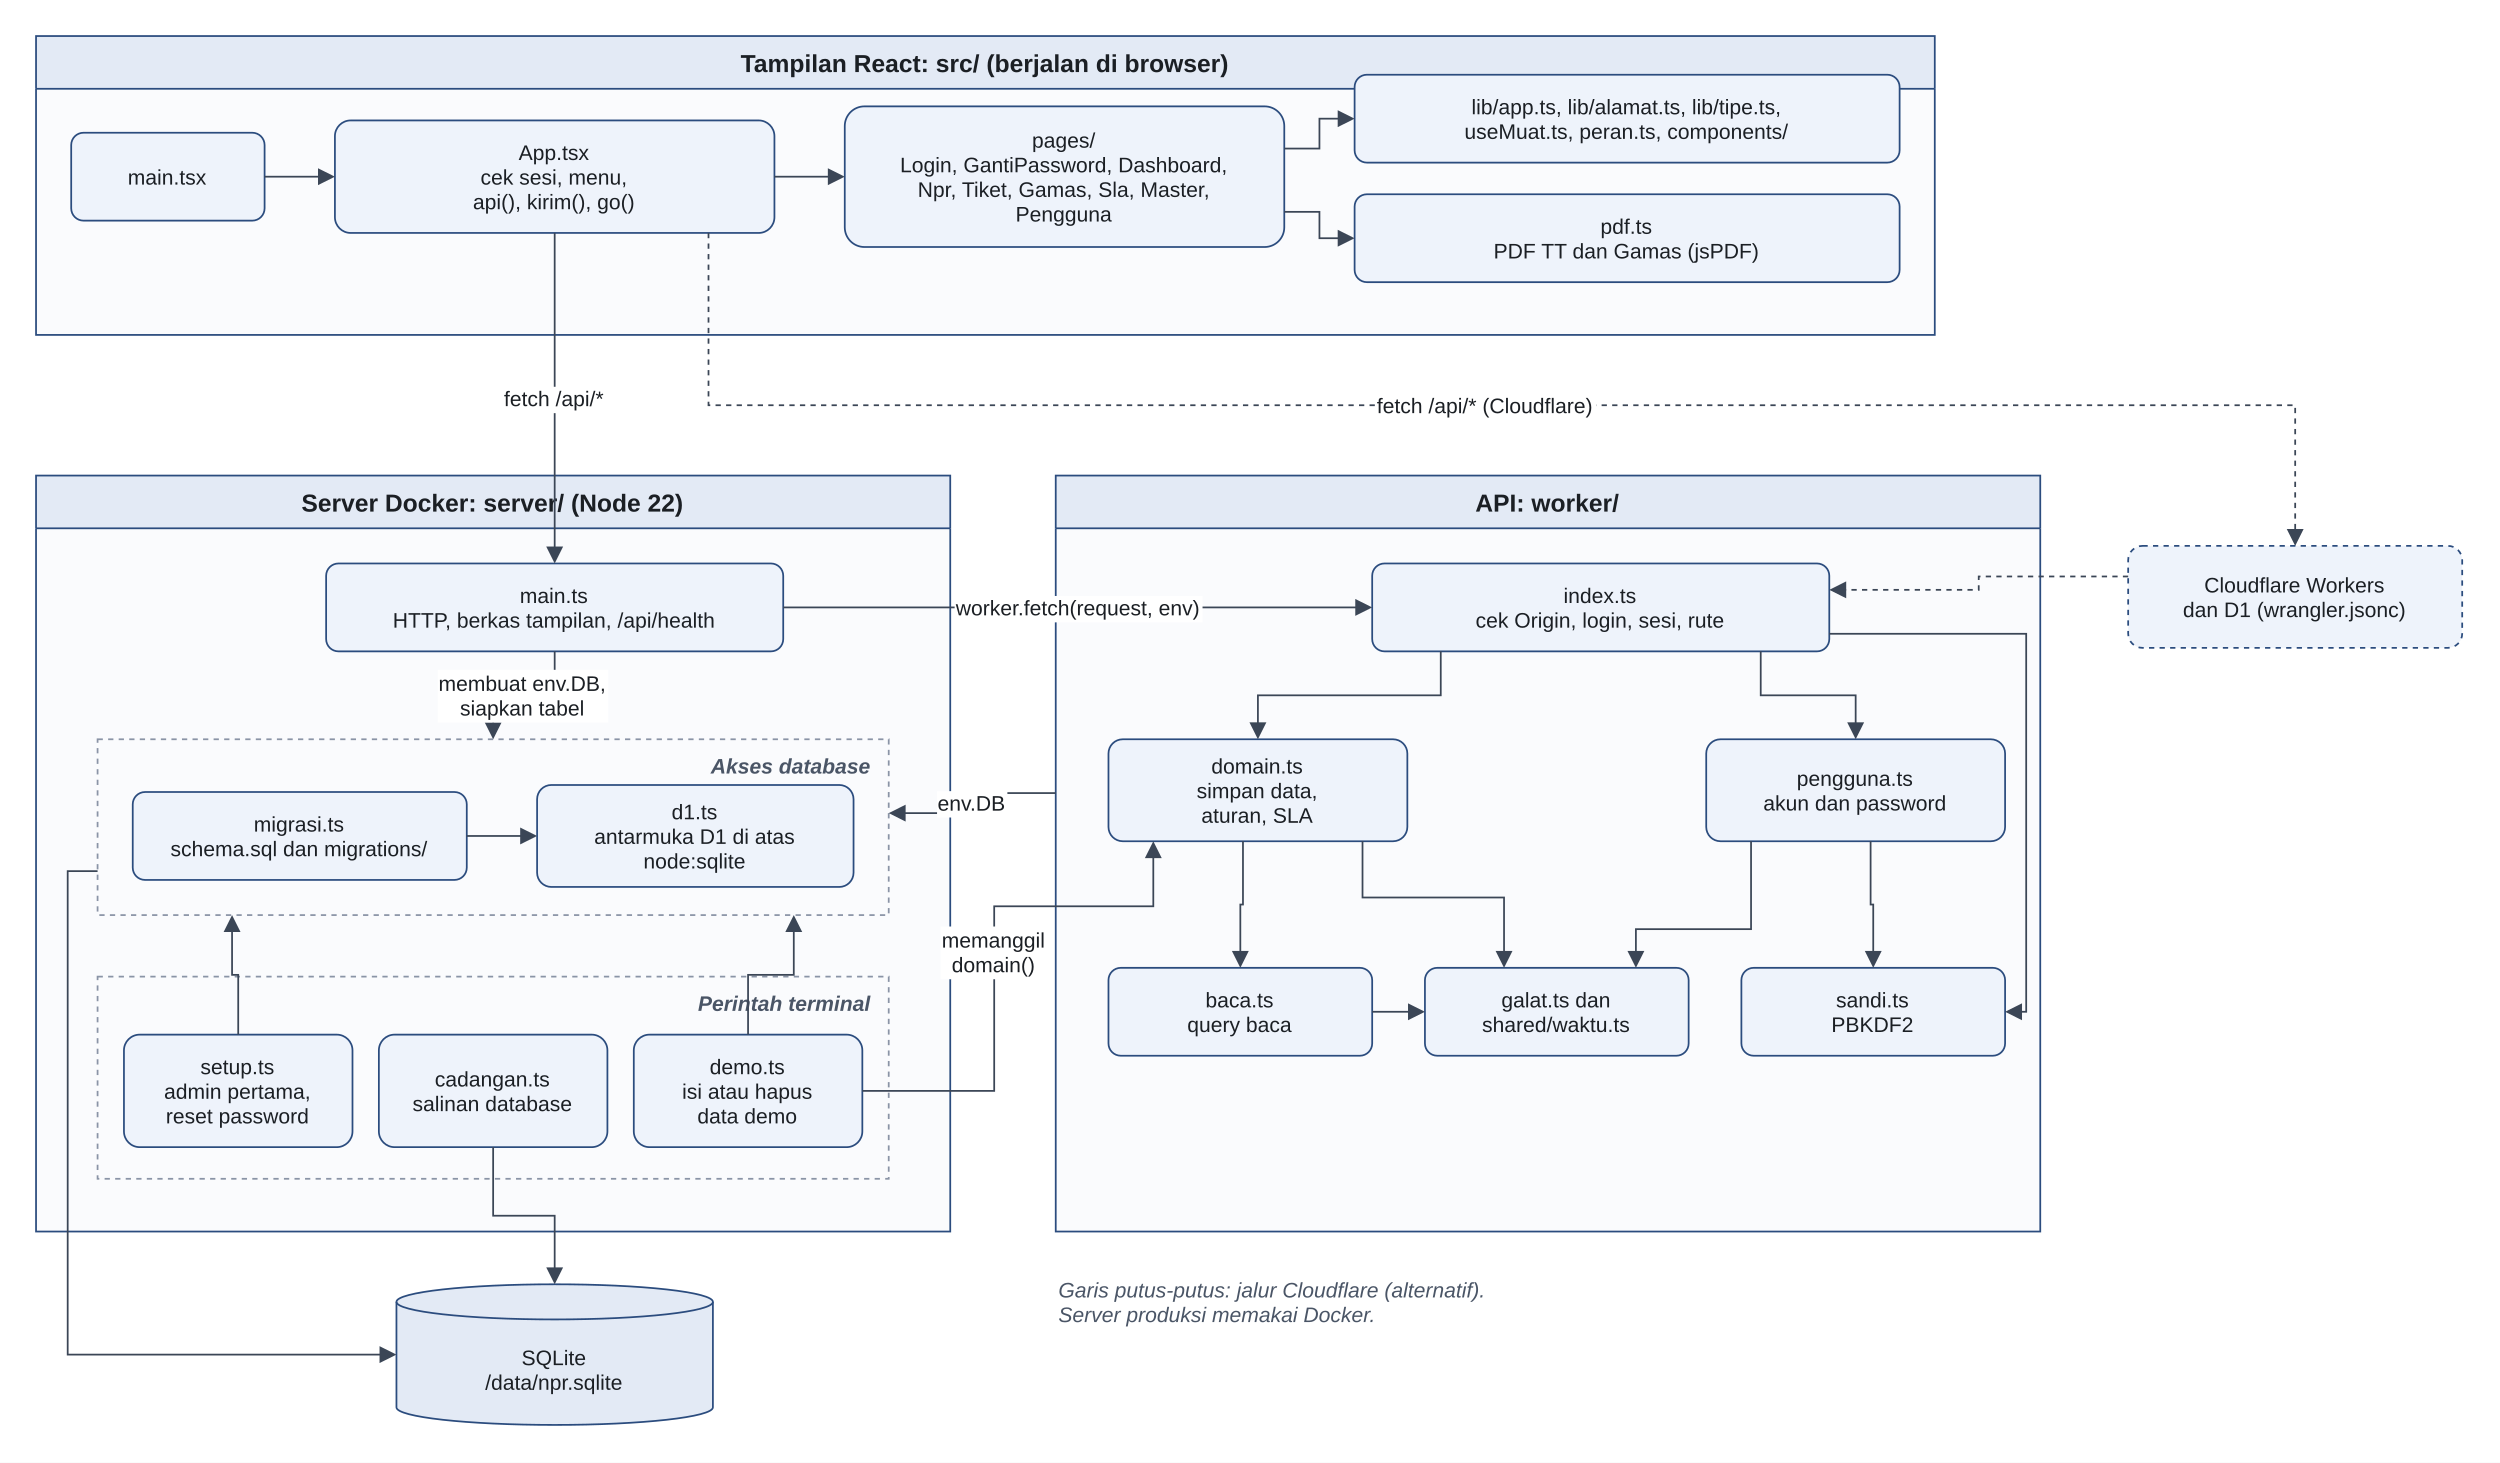
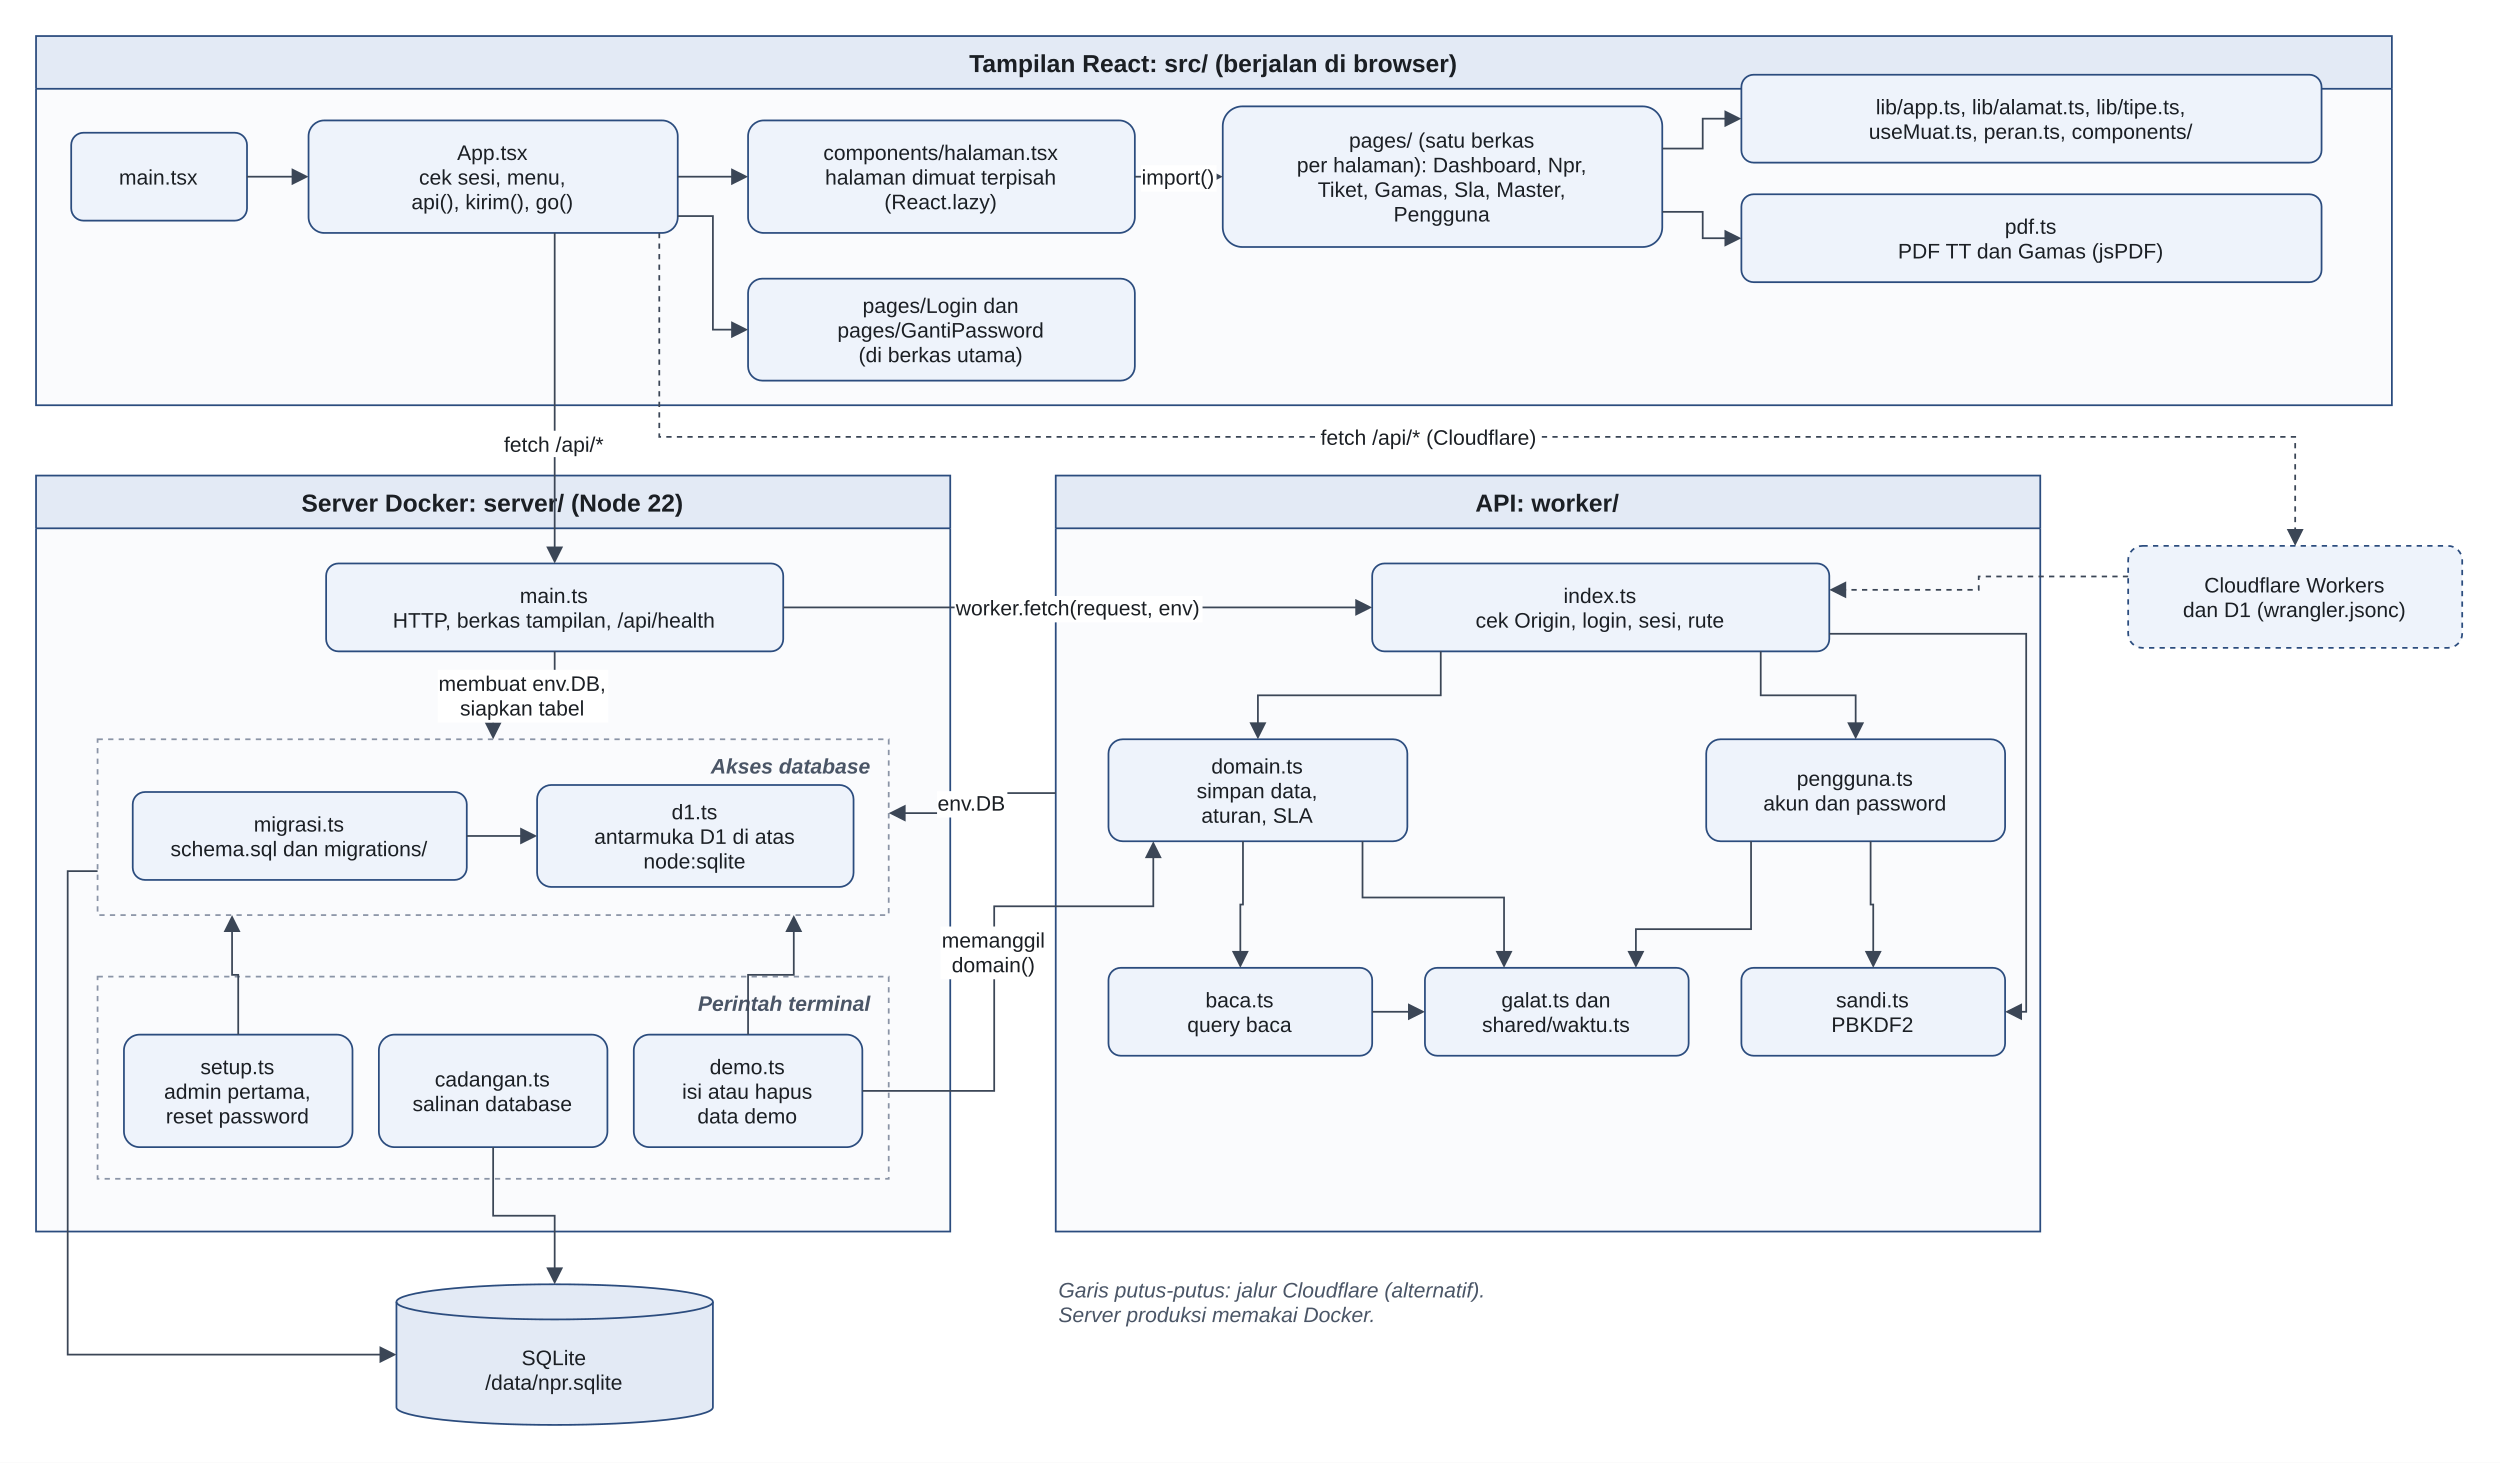
<svg xmlns="http://www.w3.org/2000/svg" style="background: #ffffff; background-color: #ffffff; color-scheme: light;" version="1.1" width="1422px" height="832px" viewBox="0 0 1422 832">
  <defs />
  <rect fill="#ffffff" width="100%" height="100%" x="0" y="0" style="fill: rgb(255, 255, 255);" />
  <g>
    <g data-cell-id="0">
      <g data-cell-id="1">
        <g data-cell-id="fe">
          <g transform="translate(0.5,0.5)">
-             <path d="M 20 50 L 20 20 L 1100 20 L 1100 50" fill="#e3eaf5" stroke="#2b4c7e" stroke-miterlimit="10" pointer-events="all" style="fill: rgb(227, 234, 245); stroke: rgb(43, 76, 126);" />
-             <path d="M 20 50 L 20 190 L 1100 190 L 1100 50" fill="#fafbfd" stroke="#2b4c7e" stroke-miterlimit="10" pointer-events="all" style="fill: rgb(250, 251, 253); stroke: rgb(43, 76, 126);" />
-             <path d="M 20 50 L 1100 50" fill="none" stroke="#2b4c7e" stroke-miterlimit="10" pointer-events="all" style="stroke: rgb(43, 76, 126);" />
+             <path d="M 20 50 L 20 20 L 1360 20 L 1360 50" fill="#e3eaf5" stroke="#2b4c7e" stroke-miterlimit="10" pointer-events="all" style="fill: rgb(227, 234, 245); stroke: rgb(43, 76, 126);" />
+             <path d="M 20 50 L 20 230 L 1360 230 L 1360 50" fill="#fafbfd" stroke="#2b4c7e" stroke-miterlimit="10" pointer-events="all" style="fill: rgb(250, 251, 253); stroke: rgb(43, 76, 126);" />
+             <path d="M 20 50 L 1360 50" fill="none" stroke="#2b4c7e" stroke-miterlimit="10" pointer-events="all" style="stroke: rgb(43, 76, 126);" />
          </g>
          <g>
            <g fill="#1B1F24" font-family="Arial" font-weight="bold" text-anchor="middle" font-size="14px" style="fill: rgb(27, 31, 36);">
-               <text x="560" y="41">Tampilan React: src/ (berjalan di browser)</text>
+               <text x="690" y="41">Tampilan React: src/ (berjalan di browser)</text>
            </g>
          </g>
        </g>
        <g data-cell-id="srv">
          <g transform="translate(0.5,0.5)">
            <path d="M 20 300 L 20 270 L 540 270 L 540 300" fill="#e3eaf5" stroke="#2b4c7e" stroke-miterlimit="10" pointer-events="all" style="fill: rgb(227, 234, 245); stroke: rgb(43, 76, 126);" />
            <path d="M 20 300 L 20 700 L 540 700 L 540 300" fill="#fafbfd" stroke="#2b4c7e" stroke-miterlimit="10" pointer-events="all" style="fill: rgb(250, 251, 253); stroke: rgb(43, 76, 126);" />
            <path d="M 20 300 L 540 300" fill="none" stroke="#2b4c7e" stroke-miterlimit="10" pointer-events="all" style="stroke: rgb(43, 76, 126);" />
          </g>
          <g>
            <g fill="#1B1F24" font-family="Arial" font-weight="bold" text-anchor="middle" font-size="14px" style="fill: rgb(27, 31, 36);">
              <text x="280" y="291">Server Docker: server/ (Node 22)</text>
            </g>
          </g>
        </g>
        <g data-cell-id="wk">
          <g transform="translate(0.5,0.5)">
            <path d="M 600 300 L 600 270 L 1160 270 L 1160 300" fill="#e3eaf5" stroke="#2b4c7e" stroke-miterlimit="10" pointer-events="all" style="fill: rgb(227, 234, 245); stroke: rgb(43, 76, 126);" />
            <path d="M 600 300 L 600 700 L 1160 700 L 1160 300" fill="#fafbfd" stroke="#2b4c7e" stroke-miterlimit="10" pointer-events="all" style="fill: rgb(250, 251, 253); stroke: rgb(43, 76, 126);" />
            <path d="M 600 300 L 1160 300" fill="none" stroke="#2b4c7e" stroke-miterlimit="10" pointer-events="all" style="stroke: rgb(43, 76, 126);" />
          </g>
          <g>
            <g fill="#1B1F24" font-family="Arial" font-weight="bold" text-anchor="middle" font-size="14px" style="fill: rgb(27, 31, 36);">
              <text x="880" y="291">API: worker/</text>
            </g>
          </g>
        </g>
        <g data-cell-id="gdb">
          <g transform="translate(0.5,0.5)">
            <rect x="55" y="420" width="450" height="100" fill="none" stroke="#8a94a6" stroke-dasharray="3 3" pointer-events="all" style="stroke: rgb(138, 148, 166);" />
          </g>
          <g>
            <g fill="#4A5566" font-family="Arial" font-weight="bold" font-style="italic" text-anchor="end" font-size="12px" style="fill: rgb(74, 85, 102);">
              <text x="495" y="440">Akses database</text>
            </g>
          </g>
        </g>
        <g data-cell-id="gcli">
          <g transform="translate(0.5,0.5)">
            <rect x="55" y="555" width="450" height="115" fill="none" stroke="#8a94a6" stroke-dasharray="3 3" pointer-events="all" style="stroke: rgb(138, 148, 166);" />
          </g>
          <g>
            <g fill="#4A5566" font-family="Arial" font-weight="bold" font-style="italic" text-anchor="end" font-size="12px" style="fill: rgb(74, 85, 102);">
              <text x="495" y="575">Perintah terminal</text>
            </g>
          </g>
        </g>
        <g data-cell-id="main_tsx">
          <g transform="translate(0.5,0.5)">
-             <rect x="40" y="75" width="110" height="50" rx="7" ry="7" fill="#eef3fb" stroke="#2b4c7e" pointer-events="all" style="fill: rgb(238, 243, 251); stroke: rgb(43, 76, 126);" />
-           </g>
-           <g>
-             <g fill="#1B1F24" font-family="Arial" text-anchor="middle" font-size="12px" style="fill: rgb(27, 31, 36);">
-               <text x="95" y="105">main.tsx</text>
+             <rect x="40" y="75" width="100" height="50" rx="7" ry="7" fill="#eef3fb" stroke="#2b4c7e" pointer-events="all" style="fill: rgb(238, 243, 251); stroke: rgb(43, 76, 126);" />
+           </g>
+           <g>
+             <g fill="#1B1F24" font-family="Arial" text-anchor="middle" font-size="12px" style="fill: rgb(27, 31, 36);">
+               <text x="90" y="105">main.tsx</text>
            </g>
          </g>
        </g>
        <g data-cell-id="app">
          <g transform="translate(0.5,0.5)">
-             <rect x="190" y="68" width="250" height="64" rx="8.96" ry="8.96" fill="#eef3fb" stroke="#2b4c7e" pointer-events="all" style="fill: rgb(238, 243, 251); stroke: rgb(43, 76, 126);" />
-           </g>
-           <g>
-             <g fill="#1B1F24" font-family="Arial" text-anchor="middle" font-size="12px" style="fill: rgb(27, 31, 36);">
-               <text x="315" y="91">App.tsx</text>
-               <text x="315" y="105">cek sesi, menu,</text>
-               <text x="315" y="119">api(), kirim(), go()</text>
+             <rect x="175" y="68" width="210" height="64" rx="8.96" ry="8.96" fill="#eef3fb" stroke="#2b4c7e" pointer-events="all" style="fill: rgb(238, 243, 251); stroke: rgb(43, 76, 126);" />
+           </g>
+           <g>
+             <g fill="#1B1F24" font-family="Arial" text-anchor="middle" font-size="12px" style="fill: rgb(27, 31, 36);">
+               <text x="280" y="91">App.tsx</text>
+               <text x="280" y="105">cek sesi, menu,</text>
+               <text x="280" y="119">api(), kirim(), go()</text>
+             </g>
+           </g>
+         </g>
+         <g data-cell-id="halaman">
+           <g transform="translate(0.5,0.5)">
+             <rect x="425" y="68" width="220" height="64" rx="8.96" ry="8.96" fill="#eef3fb" stroke="#2b4c7e" pointer-events="all" style="fill: rgb(238, 243, 251); stroke: rgb(43, 76, 126);" />
+           </g>
+           <g>
+             <g fill="#1B1F24" font-family="Arial" text-anchor="middle" font-size="12px" style="fill: rgb(27, 31, 36);">
+               <text x="535" y="91">components/halaman.tsx</text>
+               <text x="535" y="105">halaman dimuat terpisah</text>
+               <text x="535" y="119">(React.lazy)</text>
            </g>
          </g>
        </g>
        <g data-cell-id="pages">
          <g transform="translate(0.5,0.5)">
-             <rect x="480" y="60" width="250" height="80" rx="11.2" ry="11.2" fill="#eef3fb" stroke="#2b4c7e" pointer-events="all" style="fill: rgb(238, 243, 251); stroke: rgb(43, 76, 126);" />
-           </g>
-           <g>
-             <g fill="#1B1F24" font-family="Arial" text-anchor="middle" font-size="12px" style="fill: rgb(27, 31, 36);">
-               <text x="605" y="84">pages/</text>
-               <text x="605" y="98">Login, GantiPassword, Dashboard,</text>
-               <text x="605" y="112">Npr, Tiket, Gamas, Sla, Master,</text>
-               <text x="605" y="126">Pengguna</text>
+             <rect x="695" y="60" width="250" height="80" rx="11.2" ry="11.2" fill="#eef3fb" stroke="#2b4c7e" pointer-events="all" style="fill: rgb(238, 243, 251); stroke: rgb(43, 76, 126);" />
+           </g>
+           <g>
+             <g fill="#1B1F24" font-family="Arial" text-anchor="middle" font-size="12px" style="fill: rgb(27, 31, 36);">
+               <text x="820" y="84">pages/ (satu berkas</text>
+               <text x="820" y="98">per halaman): Dashboard, Npr,</text>
+               <text x="820" y="112">Tiket, Gamas, Sla, Master,</text>
+               <text x="820" y="126">Pengguna</text>
+             </g>
+           </g>
+         </g>
+         <g data-cell-id="login">
+           <g transform="translate(0.5,0.5)">
+             <rect x="425" y="158" width="220" height="58" rx="8.12" ry="8.12" fill="#eef3fb" stroke="#2b4c7e" pointer-events="all" style="fill: rgb(238, 243, 251); stroke: rgb(43, 76, 126);" />
+           </g>
+           <g>
+             <g fill="#1B1F24" font-family="Arial" text-anchor="middle" font-size="12px" style="fill: rgb(27, 31, 36);">
+               <text x="535" y="178">pages/Login dan</text>
+               <text x="535" y="192">pages/GantiPassword</text>
+               <text x="535" y="206">(di berkas utama)</text>
            </g>
          </g>
        </g>
        <g data-cell-id="bantu">
          <g transform="translate(0.5,0.5)">
-             <rect x="770" y="42" width="310" height="50" rx="7" ry="7" fill="#eef3fb" stroke="#2b4c7e" pointer-events="all" style="fill: rgb(238, 243, 251); stroke: rgb(43, 76, 126);" />
-           </g>
-           <g>
-             <g fill="#1B1F24" font-family="Arial" text-anchor="middle" font-size="12px" style="fill: rgb(27, 31, 36);">
-               <text x="925" y="65">lib/app.ts, lib/alamat.ts, lib/tipe.ts,</text>
-               <text x="925" y="79">useMuat.ts, peran.ts, components/</text>
+             <rect x="990" y="42" width="330" height="50" rx="7" ry="7" fill="#eef3fb" stroke="#2b4c7e" pointer-events="all" style="fill: rgb(238, 243, 251); stroke: rgb(43, 76, 126);" />
+           </g>
+           <g>
+             <g fill="#1B1F24" font-family="Arial" text-anchor="middle" font-size="12px" style="fill: rgb(27, 31, 36);">
+               <text x="1155" y="65">lib/app.ts, lib/alamat.ts, lib/tipe.ts,</text>
+               <text x="1155" y="79">useMuat.ts, peran.ts, components/</text>
            </g>
          </g>
        </g>
        <g data-cell-id="pdf">
          <g transform="translate(0.5,0.5)">
-             <rect x="770" y="110" width="310" height="50" rx="7" ry="7" fill="#eef3fb" stroke="#2b4c7e" pointer-events="all" style="fill: rgb(238, 243, 251); stroke: rgb(43, 76, 126);" />
-           </g>
-           <g>
-             <g fill="#1B1F24" font-family="Arial" text-anchor="middle" font-size="12px" style="fill: rgb(27, 31, 36);">
-               <text x="925" y="133">pdf.ts</text>
-               <text x="925" y="147">PDF TT dan Gamas (jsPDF)</text>
+             <rect x="990" y="110" width="330" height="50" rx="7" ry="7" fill="#eef3fb" stroke="#2b4c7e" pointer-events="all" style="fill: rgb(238, 243, 251); stroke: rgb(43, 76, 126);" />
+           </g>
+           <g>
+             <g fill="#1B1F24" font-family="Arial" text-anchor="middle" font-size="12px" style="fill: rgb(27, 31, 36);">
+               <text x="1155" y="133">pdf.ts</text>
+               <text x="1155" y="147">PDF TT dan Gamas (jsPDF)</text>
            </g>
          </g>
        </g>
        <g data-cell-id="main_ts">
          <g transform="translate(0.5,0.5)">
            <rect x="185" y="320" width="260" height="50" rx="7" ry="7" fill="#eef3fb" stroke="#2b4c7e" pointer-events="all" style="fill: rgb(238, 243, 251); stroke: rgb(43, 76, 126);" />
          </g>
          <g>
            <g fill="#1B1F24" font-family="Arial" text-anchor="middle" font-size="12px" style="fill: rgb(27, 31, 36);">
              <text x="315" y="343">main.ts</text>
              <text x="315" y="357">HTTP, berkas tampilan, /api/health</text>
            </g>
          </g>
        </g>
        <g data-cell-id="migrasi">
          <g transform="translate(0.5,0.5)">
            <rect x="75" y="450" width="190" height="50" rx="7" ry="7" fill="#eef3fb" stroke="#2b4c7e" pointer-events="all" style="fill: rgb(238, 243, 251); stroke: rgb(43, 76, 126);" />
          </g>
          <g>
            <g fill="#1B1F24" font-family="Arial" text-anchor="middle" font-size="12px" style="fill: rgb(27, 31, 36);">
              <text x="170" y="473">migrasi.ts</text>
              <text x="170" y="487">schema.sql dan migrations/</text>
            </g>
          </g>
        </g>
        <g data-cell-id="d1">
          <g transform="translate(0.5,0.5)">
            <rect x="305" y="446" width="180" height="58" rx="8.12" ry="8.12" fill="#eef3fb" stroke="#2b4c7e" pointer-events="all" style="fill: rgb(238, 243, 251); stroke: rgb(43, 76, 126);" />
          </g>
          <g>
            <g fill="#1B1F24" font-family="Arial" text-anchor="middle" font-size="12px" style="fill: rgb(27, 31, 36);">
              <text x="395" y="466">d1.ts</text>
              <text x="395" y="480">antarmuka D1 di atas</text>
              <text x="395" y="494">node:sqlite</text>
            </g>
          </g>
        </g>
        <g data-cell-id="setup">
          <g transform="translate(0.5,0.5)">
            <rect x="70" y="588" width="130" height="64" rx="8.96" ry="8.96" fill="#eef3fb" stroke="#2b4c7e" pointer-events="all" style="fill: rgb(238, 243, 251); stroke: rgb(43, 76, 126);" />
          </g>
          <g>
            <g fill="#1B1F24" font-family="Arial" text-anchor="middle" font-size="12px" style="fill: rgb(27, 31, 36);">
              <text x="135" y="611">setup.ts</text>
              <text x="135" y="625">admin pertama,</text>
              <text x="135" y="639">reset password</text>
            </g>
          </g>
        </g>
        <g data-cell-id="cadangan">
          <g transform="translate(0.5,0.5)">
            <rect x="215" y="588" width="130" height="64" rx="8.96" ry="8.96" fill="#eef3fb" stroke="#2b4c7e" pointer-events="all" style="fill: rgb(238, 243, 251); stroke: rgb(43, 76, 126);" />
          </g>
          <g>
            <g fill="#1B1F24" font-family="Arial" text-anchor="middle" font-size="12px" style="fill: rgb(27, 31, 36);">
              <text x="280" y="618">cadangan.ts</text>
              <text x="280" y="632">salinan database</text>
            </g>
          </g>
        </g>
        <g data-cell-id="demo">
          <g transform="translate(0.5,0.5)">
            <rect x="360" y="588" width="130" height="64" rx="8.96" ry="8.96" fill="#eef3fb" stroke="#2b4c7e" pointer-events="all" style="fill: rgb(238, 243, 251); stroke: rgb(43, 76, 126);" />
          </g>
          <g>
            <g fill="#1B1F24" font-family="Arial" text-anchor="middle" font-size="12px" style="fill: rgb(27, 31, 36);">
              <text x="425" y="611">demo.ts</text>
              <text x="425" y="625">isi atau hapus</text>
              <text x="425" y="639">data demo</text>
            </g>
          </g>
        </g>
        <g data-cell-id="db">
          <g transform="translate(0.5,0.5)">
            <path d="M 225 740 C 225 734.48 265.29 730 315 730 C 338.87 730 361.76 731.05 378.64 732.93 C 395.52 734.8 405 737.35 405 740 L 405 800 C 405 805.52 364.71 810 315 810 C 265.29 810 225 805.52 225 800 Z" fill="#e3eaf5" stroke="#2b4c7e" stroke-miterlimit="10" pointer-events="all" style="fill: rgb(227, 234, 245); stroke: rgb(43, 76, 126);" />
            <path d="M 405 740 C 405 745.52 364.71 750 315 750 C 265.29 750 225 745.52 225 740" fill="none" stroke="#2b4c7e" stroke-miterlimit="10" pointer-events="all" style="stroke: rgb(43, 76, 126);" />
          </g>
          <g>
            <g fill="#1B1F24" font-family="Arial" text-anchor="middle" font-size="12px" style="fill: rgb(27, 31, 36);">
              <text x="315" y="776.5">SQLite</text>
              <text x="315" y="790.5">/data/npr.sqlite</text>
            </g>
          </g>
        </g>
        <g data-cell-id="index">
          <g transform="translate(0.5,0.5)">
            <rect x="780" y="320" width="260" height="50" rx="7" ry="7" fill="#eef3fb" stroke="#2b4c7e" pointer-events="all" style="fill: rgb(238, 243, 251); stroke: rgb(43, 76, 126);" />
          </g>
          <g>
            <g fill="#1B1F24" font-family="Arial" text-anchor="middle" font-size="12px" style="fill: rgb(27, 31, 36);">
              <text x="910" y="343">index.ts</text>
              <text x="910" y="357">cek Origin, login, sesi, rute</text>
            </g>
          </g>
        </g>
        <g data-cell-id="domain">
          <g transform="translate(0.5,0.5)">
            <rect x="630" y="420" width="170" height="58" rx="8.12" ry="8.12" fill="#eef3fb" stroke="#2b4c7e" pointer-events="all" style="fill: rgb(238, 243, 251); stroke: rgb(43, 76, 126);" />
          </g>
          <g>
            <g fill="#1B1F24" font-family="Arial" text-anchor="middle" font-size="12px" style="fill: rgb(27, 31, 36);">
              <text x="715" y="440">domain.ts</text>
              <text x="715" y="454">simpan data,</text>
              <text x="715" y="468">aturan, SLA</text>
            </g>
          </g>
        </g>
        <g data-cell-id="pengguna">
          <g transform="translate(0.5,0.5)">
            <rect x="970" y="420" width="170" height="58" rx="8.12" ry="8.12" fill="#eef3fb" stroke="#2b4c7e" pointer-events="all" style="fill: rgb(238, 243, 251); stroke: rgb(43, 76, 126);" />
          </g>
          <g>
            <g fill="#1B1F24" font-family="Arial" text-anchor="middle" font-size="12px" style="fill: rgb(27, 31, 36);">
              <text x="1055" y="447">pengguna.ts</text>
              <text x="1055" y="461">akun dan password</text>
            </g>
          </g>
        </g>
        <g data-cell-id="baca">
          <g transform="translate(0.5,0.5)">
            <rect x="630" y="550" width="150" height="50" rx="7" ry="7" fill="#eef3fb" stroke="#2b4c7e" pointer-events="all" style="fill: rgb(238, 243, 251); stroke: rgb(43, 76, 126);" />
          </g>
          <g>
            <g fill="#1B1F24" font-family="Arial" text-anchor="middle" font-size="12px" style="fill: rgb(27, 31, 36);">
              <text x="705" y="573">baca.ts</text>
              <text x="705" y="587">query baca</text>
            </g>
          </g>
        </g>
        <g data-cell-id="galat">
          <g transform="translate(0.5,0.5)">
            <rect x="810" y="550" width="150" height="50" rx="7" ry="7" fill="#eef3fb" stroke="#2b4c7e" pointer-events="all" style="fill: rgb(238, 243, 251); stroke: rgb(43, 76, 126);" />
          </g>
          <g>
            <g fill="#1B1F24" font-family="Arial" text-anchor="middle" font-size="12px" style="fill: rgb(27, 31, 36);">
              <text x="885" y="573">galat.ts dan</text>
              <text x="885" y="587">shared/waktu.ts</text>
            </g>
          </g>
        </g>
        <g data-cell-id="sandi">
          <g transform="translate(0.5,0.5)">
            <rect x="990" y="550" width="150" height="50" rx="7" ry="7" fill="#eef3fb" stroke="#2b4c7e" pointer-events="all" style="fill: rgb(238, 243, 251); stroke: rgb(43, 76, 126);" />
          </g>
          <g>
            <g fill="#1B1F24" font-family="Arial" text-anchor="middle" font-size="12px" style="fill: rgb(27, 31, 36);">
              <text x="1065" y="573">sandi.ts</text>
              <text x="1065" y="587">PBKDF2</text>
            </g>
          </g>
        </g>
        <g data-cell-id="cf">
          <g transform="translate(0.5,0.5)">
            <rect x="1210" y="310" width="190" height="58" rx="8.12" ry="8.12" fill="#eef3fb" stroke="#2b4c7e" stroke-dasharray="3 3" pointer-events="all" style="fill: rgb(238, 243, 251); stroke: rgb(43, 76, 126);" />
          </g>
          <g>
            <g fill="#1B1F24" font-family="Arial" text-anchor="middle" font-size="12px" style="fill: rgb(27, 31, 36);">
              <text x="1305" y="337">Cloudflare Workers</text>
              <text x="1305" y="351">dan D1 (wrangler.jsonc)</text>
            </g>
          </g>
        </g>
        <g data-cell-id="m1">
          <g transform="translate(0.5,0.5)">
-             <path d="M 150 100 L 180.88 100" fill="none" stroke="#3b4656" stroke-miterlimit="10" pointer-events="stroke" style="stroke: rgb(59, 70, 86);" />
-             <path d="M 188.88 100 L 180.88 104 L 180.88 96 Z" fill="#3b4656" stroke="#3b4656" stroke-miterlimit="10" pointer-events="all" style="fill: rgb(59, 70, 86); stroke: rgb(59, 70, 86);" />
+             <path d="M 140 100 L 165.88 100" fill="none" stroke="#3b4656" stroke-miterlimit="10" pointer-events="stroke" style="stroke: rgb(59, 70, 86);" />
+             <path d="M 173.88 100 L 165.88 104 L 165.88 96 Z" fill="#3b4656" stroke="#3b4656" stroke-miterlimit="10" pointer-events="all" style="fill: rgb(59, 70, 86); stroke: rgb(59, 70, 86);" />
          </g>
        </g>
        <g data-cell-id="m2">
          <g transform="translate(0.5,0.5)">
-             <path d="M 440 100 L 470.88 100" fill="none" stroke="#3b4656" stroke-miterlimit="10" pointer-events="stroke" style="stroke: rgb(59, 70, 86);" />
-             <path d="M 478.88 100 L 470.88 104 L 470.88 96 Z" fill="#3b4656" stroke="#3b4656" stroke-miterlimit="10" pointer-events="all" style="fill: rgb(59, 70, 86); stroke: rgb(59, 70, 86);" />
+             <path d="M 385 100 L 415.88 100" fill="none" stroke="#3b4656" stroke-miterlimit="10" pointer-events="stroke" style="stroke: rgb(59, 70, 86);" />
+             <path d="M 423.88 100 L 415.88 104 L 415.88 96 Z" fill="#3b4656" stroke="#3b4656" stroke-miterlimit="10" pointer-events="all" style="fill: rgb(59, 70, 86); stroke: rgb(59, 70, 86);" />
+           </g>
+         </g>
+         <g data-cell-id="m2b">
+           <g transform="translate(0.5,0.5)">
+             <path d="M 645 100 L 685.88 100" fill="none" stroke="#3b4656" stroke-miterlimit="10" pointer-events="stroke" style="stroke: rgb(59, 70, 86);" />
+             <path d="M 693.88 100 L 685.88 104 L 685.88 96 Z" fill="#3b4656" stroke="#3b4656" stroke-miterlimit="10" pointer-events="all" style="fill: rgb(59, 70, 86); stroke: rgb(59, 70, 86);" />
+           </g>
+           <g>
+             <g fill="#1B1F24" font-family="Arial" text-anchor="middle" font-size="12px" style="fill: rgb(27, 31, 36);">
+               <rect fill="#ffffff" stroke="none" x="649" y="94" width="43" height="15" stroke-width="0" style="fill: rgb(255, 255, 255);" />
+               <text x="670" y="105">import()</text>
+             </g>
+           </g>
+         </g>
+         <g data-cell-id="m2c">
+           <g transform="translate(0.5,0.5)">
+             <path d="M 385 122.4 L 405 122.4 L 405 187 L 415.88 187" fill="none" stroke="#3b4656" stroke-miterlimit="10" pointer-events="stroke" style="stroke: rgb(59, 70, 86);" />
+             <path d="M 423.88 187 L 415.88 191 L 415.88 183 Z" fill="#3b4656" stroke="#3b4656" stroke-miterlimit="10" pointer-events="all" style="fill: rgb(59, 70, 86); stroke: rgb(59, 70, 86);" />
          </g>
        </g>
        <g data-cell-id="m3">
          <g transform="translate(0.5,0.5)">
-             <path d="M 730 84 L 750 84 L 750 67 L 760.88 67" fill="none" stroke="#3b4656" stroke-miterlimit="10" pointer-events="stroke" style="stroke: rgb(59, 70, 86);" />
-             <path d="M 768.88 67 L 760.88 71 L 760.88 63 Z" fill="#3b4656" stroke="#3b4656" stroke-miterlimit="10" pointer-events="all" style="fill: rgb(59, 70, 86); stroke: rgb(59, 70, 86);" />
+             <path d="M 945 84 L 968 84 L 968 67 L 980.88 67" fill="none" stroke="#3b4656" stroke-miterlimit="10" pointer-events="stroke" style="stroke: rgb(59, 70, 86);" />
+             <path d="M 988.88 67 L 980.88 71 L 980.88 63 Z" fill="#3b4656" stroke="#3b4656" stroke-miterlimit="10" pointer-events="all" style="fill: rgb(59, 70, 86); stroke: rgb(59, 70, 86);" />
          </g>
        </g>
        <g data-cell-id="m4">
          <g transform="translate(0.5,0.5)">
-             <path d="M 730 120 L 750 120 L 750 135 L 760.88 135" fill="none" stroke="#3b4656" stroke-miterlimit="10" pointer-events="stroke" style="stroke: rgb(59, 70, 86);" />
-             <path d="M 768.88 135 L 760.88 139 L 760.88 131 Z" fill="#3b4656" stroke="#3b4656" stroke-miterlimit="10" pointer-events="all" style="fill: rgb(59, 70, 86); stroke: rgb(59, 70, 86);" />
+             <path d="M 945 120 L 968 120 L 968 135 L 980.88 135" fill="none" stroke="#3b4656" stroke-miterlimit="10" pointer-events="stroke" style="stroke: rgb(59, 70, 86);" />
+             <path d="M 988.88 135 L 980.88 139 L 980.88 131 Z" fill="#3b4656" stroke="#3b4656" stroke-miterlimit="10" pointer-events="all" style="fill: rgb(59, 70, 86); stroke: rgb(59, 70, 86);" />
          </g>
        </g>
        <g data-cell-id="m5">
          <g transform="translate(0.5,0.5)">
-             <path d="M 315 132 L 315 310.88" fill="none" stroke="#3b4656" stroke-miterlimit="10" pointer-events="stroke" style="stroke: rgb(59, 70, 86);" />
+             <path d="M 315.01 132 L 315 310.88" fill="none" stroke="#3b4656" stroke-miterlimit="10" pointer-events="stroke" style="stroke: rgb(59, 70, 86);" />
            <path d="M 315 318.88 L 311 310.88 L 319 310.88 Z" fill="#3b4656" stroke="#3b4656" stroke-miterlimit="10" pointer-events="all" style="fill: rgb(59, 70, 86); stroke: rgb(59, 70, 86);" />
          </g>
          <g>
            <g fill="#1B1F24" font-family="Arial" text-anchor="middle" font-size="12px" style="fill: rgb(27, 31, 36);">
-               <rect fill="#ffffff" stroke="none" x="286" y="220" width="59" height="15" stroke-width="0" style="fill: rgb(255, 255, 255);" />
-               <text x="315" y="231">fetch /api/*</text>
+               <rect fill="#ffffff" stroke="none" x="286" y="245" width="59" height="15" stroke-width="0" style="fill: rgb(255, 255, 255);" />
+               <text x="315" y="257">fetch /api/*</text>
            </g>
          </g>
        </g>
        <g data-cell-id="m6">
          <g transform="translate(0.5,0.5)">
-             <path d="M 402.5 132 L 402.5 230 L 1305 230 L 1305 300.88" fill="none" stroke="#3b4656" stroke-miterlimit="10" stroke-dasharray="3 3" pointer-events="stroke" style="stroke: rgb(59, 70, 86);" />
+             <path d="M 374.5 132 L 374.5 248 L 1305 248 L 1305 300.88" fill="none" stroke="#3b4656" stroke-miterlimit="10" stroke-dasharray="3 3" pointer-events="stroke" style="stroke: rgb(59, 70, 86);" />
            <path d="M 1305 308.88 L 1301 300.88 L 1309 300.88 Z" fill="#3b4656" stroke="#3b4656" stroke-miterlimit="10" pointer-events="all" style="fill: rgb(59, 70, 86); stroke: rgb(59, 70, 86);" />
          </g>
          <g>
            <g fill="#1B1F24" font-family="Arial" text-anchor="middle" font-size="12px" style="fill: rgb(27, 31, 36);">
-               <rect fill="#ffffff" stroke="none" x="783" y="224" width="125" height="15" stroke-width="0" style="fill: rgb(255, 255, 255);" />
-               <text x="844.5" y="235">fetch /api/* (Cloudflare)</text>
+               <rect fill="#ffffff" stroke="none" x="751" y="242" width="125" height="15" stroke-width="0" style="fill: rgb(255, 255, 255);" />
+               <text x="812.5" y="253">fetch /api/* (Cloudflare)</text>
            </g>
          </g>
        </g>
        <g data-cell-id="m7">
          <g transform="translate(0.5,0.5)">
            <path d="M 445 345 L 770.88 345" fill="none" stroke="#3b4656" stroke-miterlimit="10" pointer-events="stroke" style="stroke: rgb(59, 70, 86);" />
            <path d="M 778.88 345 L 770.88 349 L 770.88 341 Z" fill="#3b4656" stroke="#3b4656" stroke-miterlimit="10" pointer-events="all" style="fill: rgb(59, 70, 86); stroke: rgb(59, 70, 86);" />
          </g>
          <g>
            <g fill="#1B1F24" font-family="Arial" text-anchor="middle" font-size="12px" style="fill: rgb(27, 31, 36);">
              <rect fill="#ffffff" stroke="none" x="543" y="339" width="141" height="15" stroke-width="0" style="fill: rgb(255, 255, 255);" />
              <text x="613" y="350">worker.fetch(request, env)</text>
            </g>
          </g>
        </g>
        <g data-cell-id="m8">
          <g transform="translate(0.5,0.5)">
            <path d="M 1210 327.4 L 1125 327.4 L 1125 335 L 1049.12 335" fill="none" stroke="#3b4656" stroke-miterlimit="10" stroke-dasharray="3 3" pointer-events="stroke" style="stroke: rgb(59, 70, 86);" />
            <path d="M 1041.12 335 L 1049.12 331 L 1049.12 339 Z" fill="#3b4656" stroke="#3b4656" stroke-miterlimit="10" pointer-events="all" style="fill: rgb(59, 70, 86); stroke: rgb(59, 70, 86);" />
          </g>
        </g>
        <g data-cell-id="m9">
          <g transform="translate(0.5,0.5)">
            <path d="M 315 370 L 315 395 L 280 395 L 280 410.88" fill="none" stroke="#3b4656" stroke-miterlimit="10" pointer-events="stroke" style="stroke: rgb(59, 70, 86);" />
            <path d="M 280 418.88 L 276 410.88 L 284 410.88 Z" fill="#3b4656" stroke="#3b4656" stroke-miterlimit="10" pointer-events="all" style="fill: rgb(59, 70, 86); stroke: rgb(59, 70, 86);" />
          </g>
          <g>
            <g fill="#1B1F24" font-family="Arial" text-anchor="middle" font-size="12px" style="fill: rgb(27, 31, 36);">
              <rect fill="#ffffff" stroke="none" x="249" y="381" width="97" height="30" stroke-width="0" style="fill: rgb(255, 255, 255);" />
              <text x="297" y="393">membuat env.DB,</text>
              <text x="297" y="407">siapkan tabel</text>
            </g>
          </g>
        </g>
        <g data-cell-id="m10">
          <g transform="translate(0.5,0.5)">
            <path d="M 265 475 L 295.88 475" fill="none" stroke="#3b4656" stroke-miterlimit="10" pointer-events="stroke" style="stroke: rgb(59, 70, 86);" />
            <path d="M 303.88 475 L 295.88 479 L 295.88 471 Z" fill="#3b4656" stroke="#3b4656" stroke-miterlimit="10" pointer-events="all" style="fill: rgb(59, 70, 86); stroke: rgb(59, 70, 86);" />
          </g>
        </g>
        <g data-cell-id="m11">
          <g transform="translate(0.5,0.5)">
            <path d="M 135 588 L 135 554 L 131.5 554 L 131.5 529.12" fill="none" stroke="#3b4656" stroke-miterlimit="10" pointer-events="stroke" style="stroke: rgb(59, 70, 86);" />
            <path d="M 131.5 521.12 L 135.5 529.12 L 127.5 529.12 Z" fill="#3b4656" stroke="#3b4656" stroke-miterlimit="10" pointer-events="all" style="fill: rgb(59, 70, 86); stroke: rgb(59, 70, 86);" />
          </g>
        </g>
        <g data-cell-id="m12">
          <g transform="translate(0.5,0.5)">
            <path d="M 425 588 L 425 554 L 451 554 L 451 529.12" fill="none" stroke="#3b4656" stroke-miterlimit="10" pointer-events="stroke" style="stroke: rgb(59, 70, 86);" />
            <path d="M 451 521.12 L 455 529.12 L 447 529.12 Z" fill="#3b4656" stroke="#3b4656" stroke-miterlimit="10" pointer-events="all" style="fill: rgb(59, 70, 86); stroke: rgb(59, 70, 86);" />
          </g>
        </g>
        <g data-cell-id="m13">
          <g transform="translate(0.5,0.5)">
            <path d="M 600 450.6 L 552.5 450.6 L 552.5 462 L 514.12 462" fill="none" stroke="#3b4656" stroke-miterlimit="10" pointer-events="stroke" style="stroke: rgb(59, 70, 86);" />
            <path d="M 506.12 462 L 514.12 458 L 514.12 466 Z" fill="#3b4656" stroke="#3b4656" stroke-miterlimit="10" pointer-events="all" style="fill: rgb(59, 70, 86); stroke: rgb(59, 70, 86);" />
          </g>
          <g>
            <g fill="#1B1F24" font-family="Arial" text-anchor="middle" font-size="12px" style="fill: rgb(27, 31, 36);">
              <rect fill="#ffffff" stroke="none" x="533" y="450" width="40" height="15" stroke-width="0" style="fill: rgb(255, 255, 255);" />
              <text x="552.5" y="461.1">env.DB</text>
            </g>
          </g>
        </g>
        <g data-cell-id="m14">
          <g transform="translate(0.5,0.5)">
            <path d="M 55 495 L 38 495 L 38 770 L 215.88 770" fill="none" stroke="#3b4656" stroke-miterlimit="10" pointer-events="stroke" style="stroke: rgb(59, 70, 86);" />
            <path d="M 223.88 770 L 215.88 774 L 215.88 766 Z" fill="#3b4656" stroke="#3b4656" stroke-miterlimit="10" pointer-events="all" style="fill: rgb(59, 70, 86); stroke: rgb(59, 70, 86);" />
          </g>
        </g>
        <g data-cell-id="m15">
          <g transform="translate(0.5,0.5)">
            <path d="M 280 652 L 280 691 L 315 691 L 315 720.88" fill="none" stroke="#3b4656" stroke-miterlimit="10" pointer-events="stroke" style="stroke: rgb(59, 70, 86);" />
            <path d="M 315 728.88 L 311 720.88 L 319 720.88 Z" fill="#3b4656" stroke="#3b4656" stroke-miterlimit="10" pointer-events="all" style="fill: rgb(59, 70, 86); stroke: rgb(59, 70, 86);" />
          </g>
        </g>
        <g data-cell-id="m16">
          <g transform="translate(0.5,0.5)">
            <path d="M 490 620 L 565 620 L 565 515 L 655.5 515 L 655.5 487.12" fill="none" stroke="#3b4656" stroke-miterlimit="10" pointer-events="stroke" style="stroke: rgb(59, 70, 86);" />
            <path d="M 655.5 479.12 L 659.5 487.12 L 651.5 487.12 Z" fill="#3b4656" stroke="#3b4656" stroke-miterlimit="10" pointer-events="all" style="fill: rgb(59, 70, 86); stroke: rgb(59, 70, 86);" />
          </g>
          <g>
            <g fill="#1B1F24" font-family="Arial" text-anchor="middle" font-size="12px" style="fill: rgb(27, 31, 36);">
              <rect fill="#ffffff" stroke="none" x="535" y="527" width="61" height="30" stroke-width="0" style="fill: rgb(255, 255, 255);" />
              <text x="565" y="539">memanggil</text>
              <text x="565" y="553">domain()</text>
            </g>
          </g>
        </g>
        <g data-cell-id="m17">
          <g transform="translate(0.5,0.5)">
            <path d="M 819 370 L 819 395 L 715 395 L 715 410.88" fill="none" stroke="#3b4656" stroke-miterlimit="10" pointer-events="stroke" style="stroke: rgb(59, 70, 86);" />
            <path d="M 715 418.88 L 711 410.88 L 719 410.88 Z" fill="#3b4656" stroke="#3b4656" stroke-miterlimit="10" pointer-events="all" style="fill: rgb(59, 70, 86); stroke: rgb(59, 70, 86);" />
          </g>
        </g>
        <g data-cell-id="m18">
          <g transform="translate(0.5,0.5)">
            <path d="M 1001 370 L 1001 395 L 1055 395 L 1055 410.88" fill="none" stroke="#3b4656" stroke-miterlimit="10" pointer-events="stroke" style="stroke: rgb(59, 70, 86);" />
            <path d="M 1055 418.88 L 1051 410.88 L 1059 410.88 Z" fill="#3b4656" stroke="#3b4656" stroke-miterlimit="10" pointer-events="all" style="fill: rgb(59, 70, 86); stroke: rgb(59, 70, 86);" />
          </g>
        </g>
        <g data-cell-id="m19">
          <g transform="translate(0.5,0.5)">
            <path d="M 1040 360 L 1152 360 L 1152 575 L 1149.12 575" fill="none" stroke="#3b4656" stroke-miterlimit="10" pointer-events="stroke" style="stroke: rgb(59, 70, 86);" />
            <path d="M 1141.12 575 L 1149.12 571 L 1149.12 579 Z" fill="#3b4656" stroke="#3b4656" stroke-miterlimit="10" pointer-events="all" style="fill: rgb(59, 70, 86); stroke: rgb(59, 70, 86);" />
          </g>
        </g>
        <g data-cell-id="m20">
          <g transform="translate(0.5,0.5)">
            <path d="M 1063.5 478 L 1063.5 514 L 1065 514 L 1065 540.88" fill="none" stroke="#3b4656" stroke-miterlimit="10" pointer-events="stroke" style="stroke: rgb(59, 70, 86);" />
            <path d="M 1065 548.88 L 1061 540.88 L 1069 540.88 Z" fill="#3b4656" stroke="#3b4656" stroke-miterlimit="10" pointer-events="all" style="fill: rgb(59, 70, 86); stroke: rgb(59, 70, 86);" />
          </g>
        </g>
        <g data-cell-id="m21">
          <g transform="translate(0.5,0.5)">
            <path d="M 706.5 478 L 706.5 514 L 705 514 L 705 540.88" fill="none" stroke="#3b4656" stroke-miterlimit="10" pointer-events="stroke" style="stroke: rgb(59, 70, 86);" />
            <path d="M 705 548.88 L 701 540.88 L 709 540.88 Z" fill="#3b4656" stroke="#3b4656" stroke-miterlimit="10" pointer-events="all" style="fill: rgb(59, 70, 86); stroke: rgb(59, 70, 86);" />
          </g>
        </g>
        <g data-cell-id="m22">
          <g transform="translate(0.5,0.5)">
            <path d="M 774.5 478 L 774.5 510 L 855 510 L 855 540.88" fill="none" stroke="#3b4656" stroke-miterlimit="10" pointer-events="stroke" style="stroke: rgb(59, 70, 86);" />
            <path d="M 855 548.88 L 851 540.88 L 859 540.88 Z" fill="#3b4656" stroke="#3b4656" stroke-miterlimit="10" pointer-events="all" style="fill: rgb(59, 70, 86); stroke: rgb(59, 70, 86);" />
          </g>
        </g>
        <g data-cell-id="m23">
          <g transform="translate(0.5,0.5)">
            <path d="M 780 575 L 800.88 575" fill="none" stroke="#3b4656" stroke-miterlimit="10" pointer-events="stroke" style="stroke: rgb(59, 70, 86);" />
            <path d="M 808.88 575 L 800.88 579 L 800.88 571 Z" fill="#3b4656" stroke="#3b4656" stroke-miterlimit="10" pointer-events="all" style="fill: rgb(59, 70, 86); stroke: rgb(59, 70, 86);" />
          </g>
        </g>
        <g data-cell-id="m24">
          <g transform="translate(0.5,0.5)">
            <path d="M 995.5 478 L 995.5 528 L 930 528 L 930 540.88" fill="none" stroke="#3b4656" stroke-miterlimit="10" pointer-events="stroke" style="stroke: rgb(59, 70, 86);" />
            <path d="M 930 548.88 L 926 540.88 L 934 540.88 Z" fill="#3b4656" stroke="#3b4656" stroke-miterlimit="10" pointer-events="all" style="fill: rgb(59, 70, 86); stroke: rgb(59, 70, 86);" />
          </g>
        </g>
        <g data-cell-id="ket">
          <g>
            <rect x="600" y="720" width="400" height="40" fill="none" stroke="none" pointer-events="all" />
          </g>
          <g>
            <g fill="#4A5566" font-family="Arial" font-style="italic" text-anchor="start" font-size="12px" style="fill: rgb(74, 85, 102);">
              <text x="602" y="738">Garis putus-putus: jalur Cloudflare (alternatif).</text>
              <text x="602" y="752">Server produksi memakai Docker.</text>
            </g>
          </g>
        </g>
      </g>
    </g>
  </g>
</svg>
